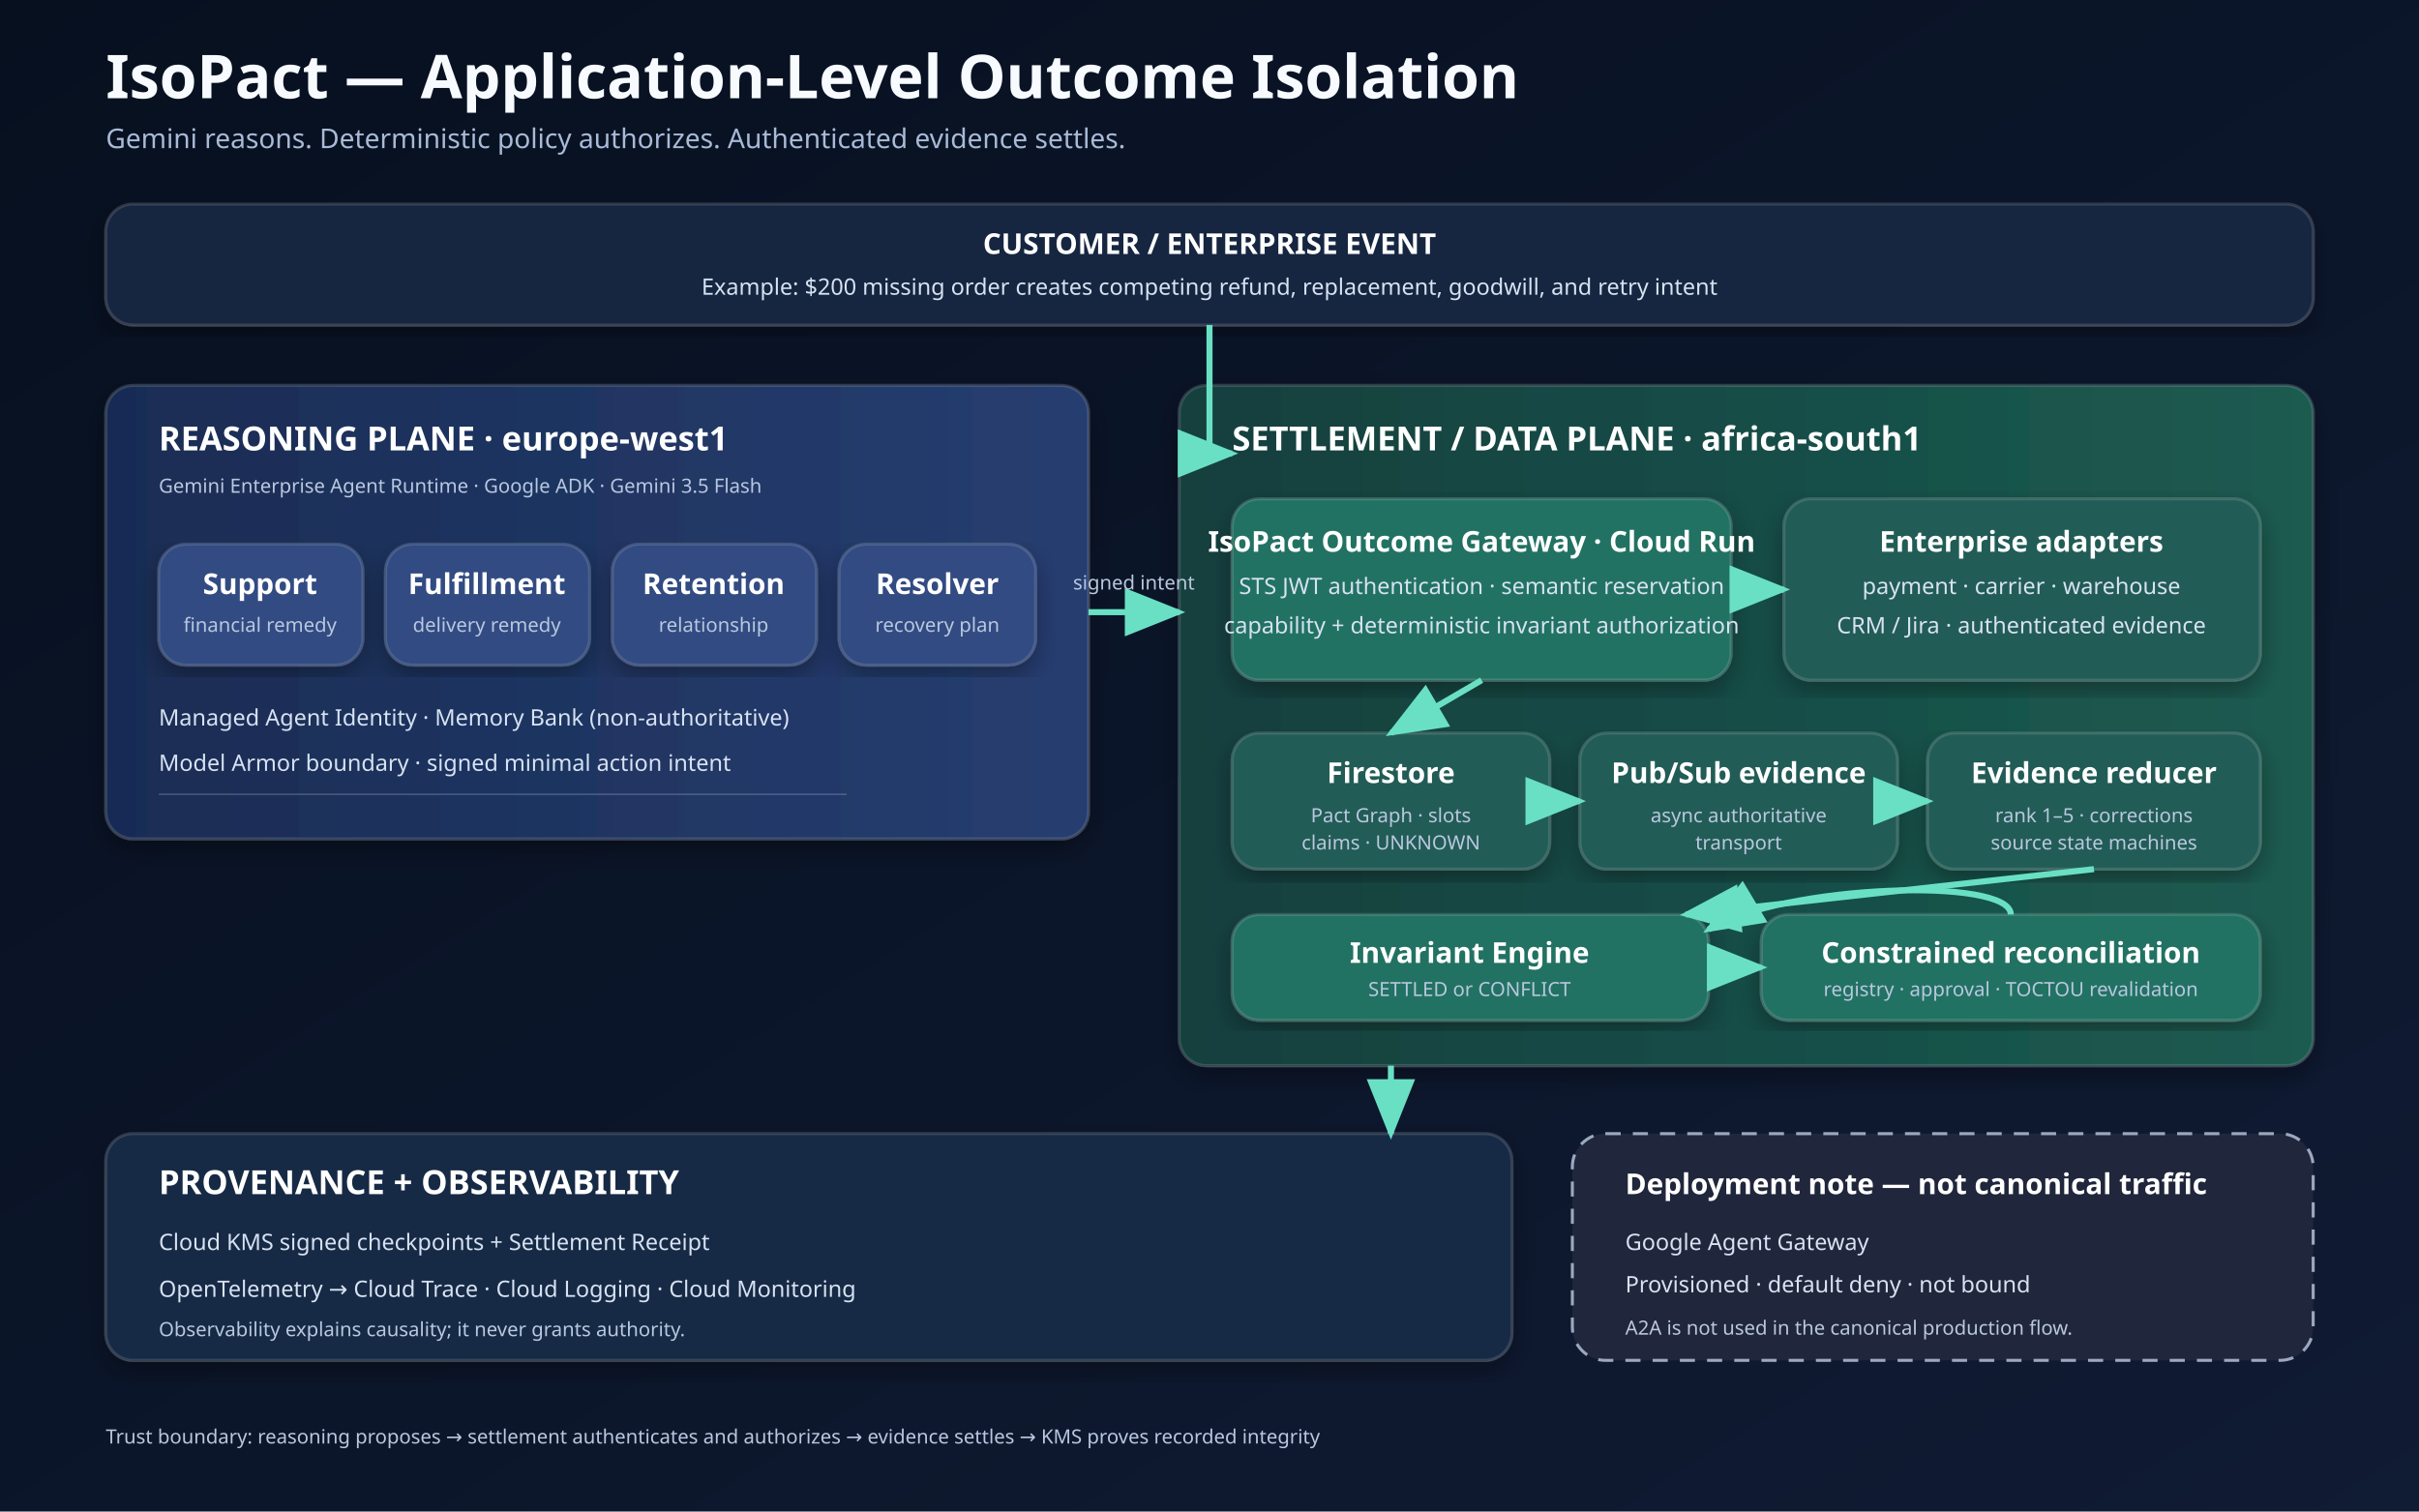
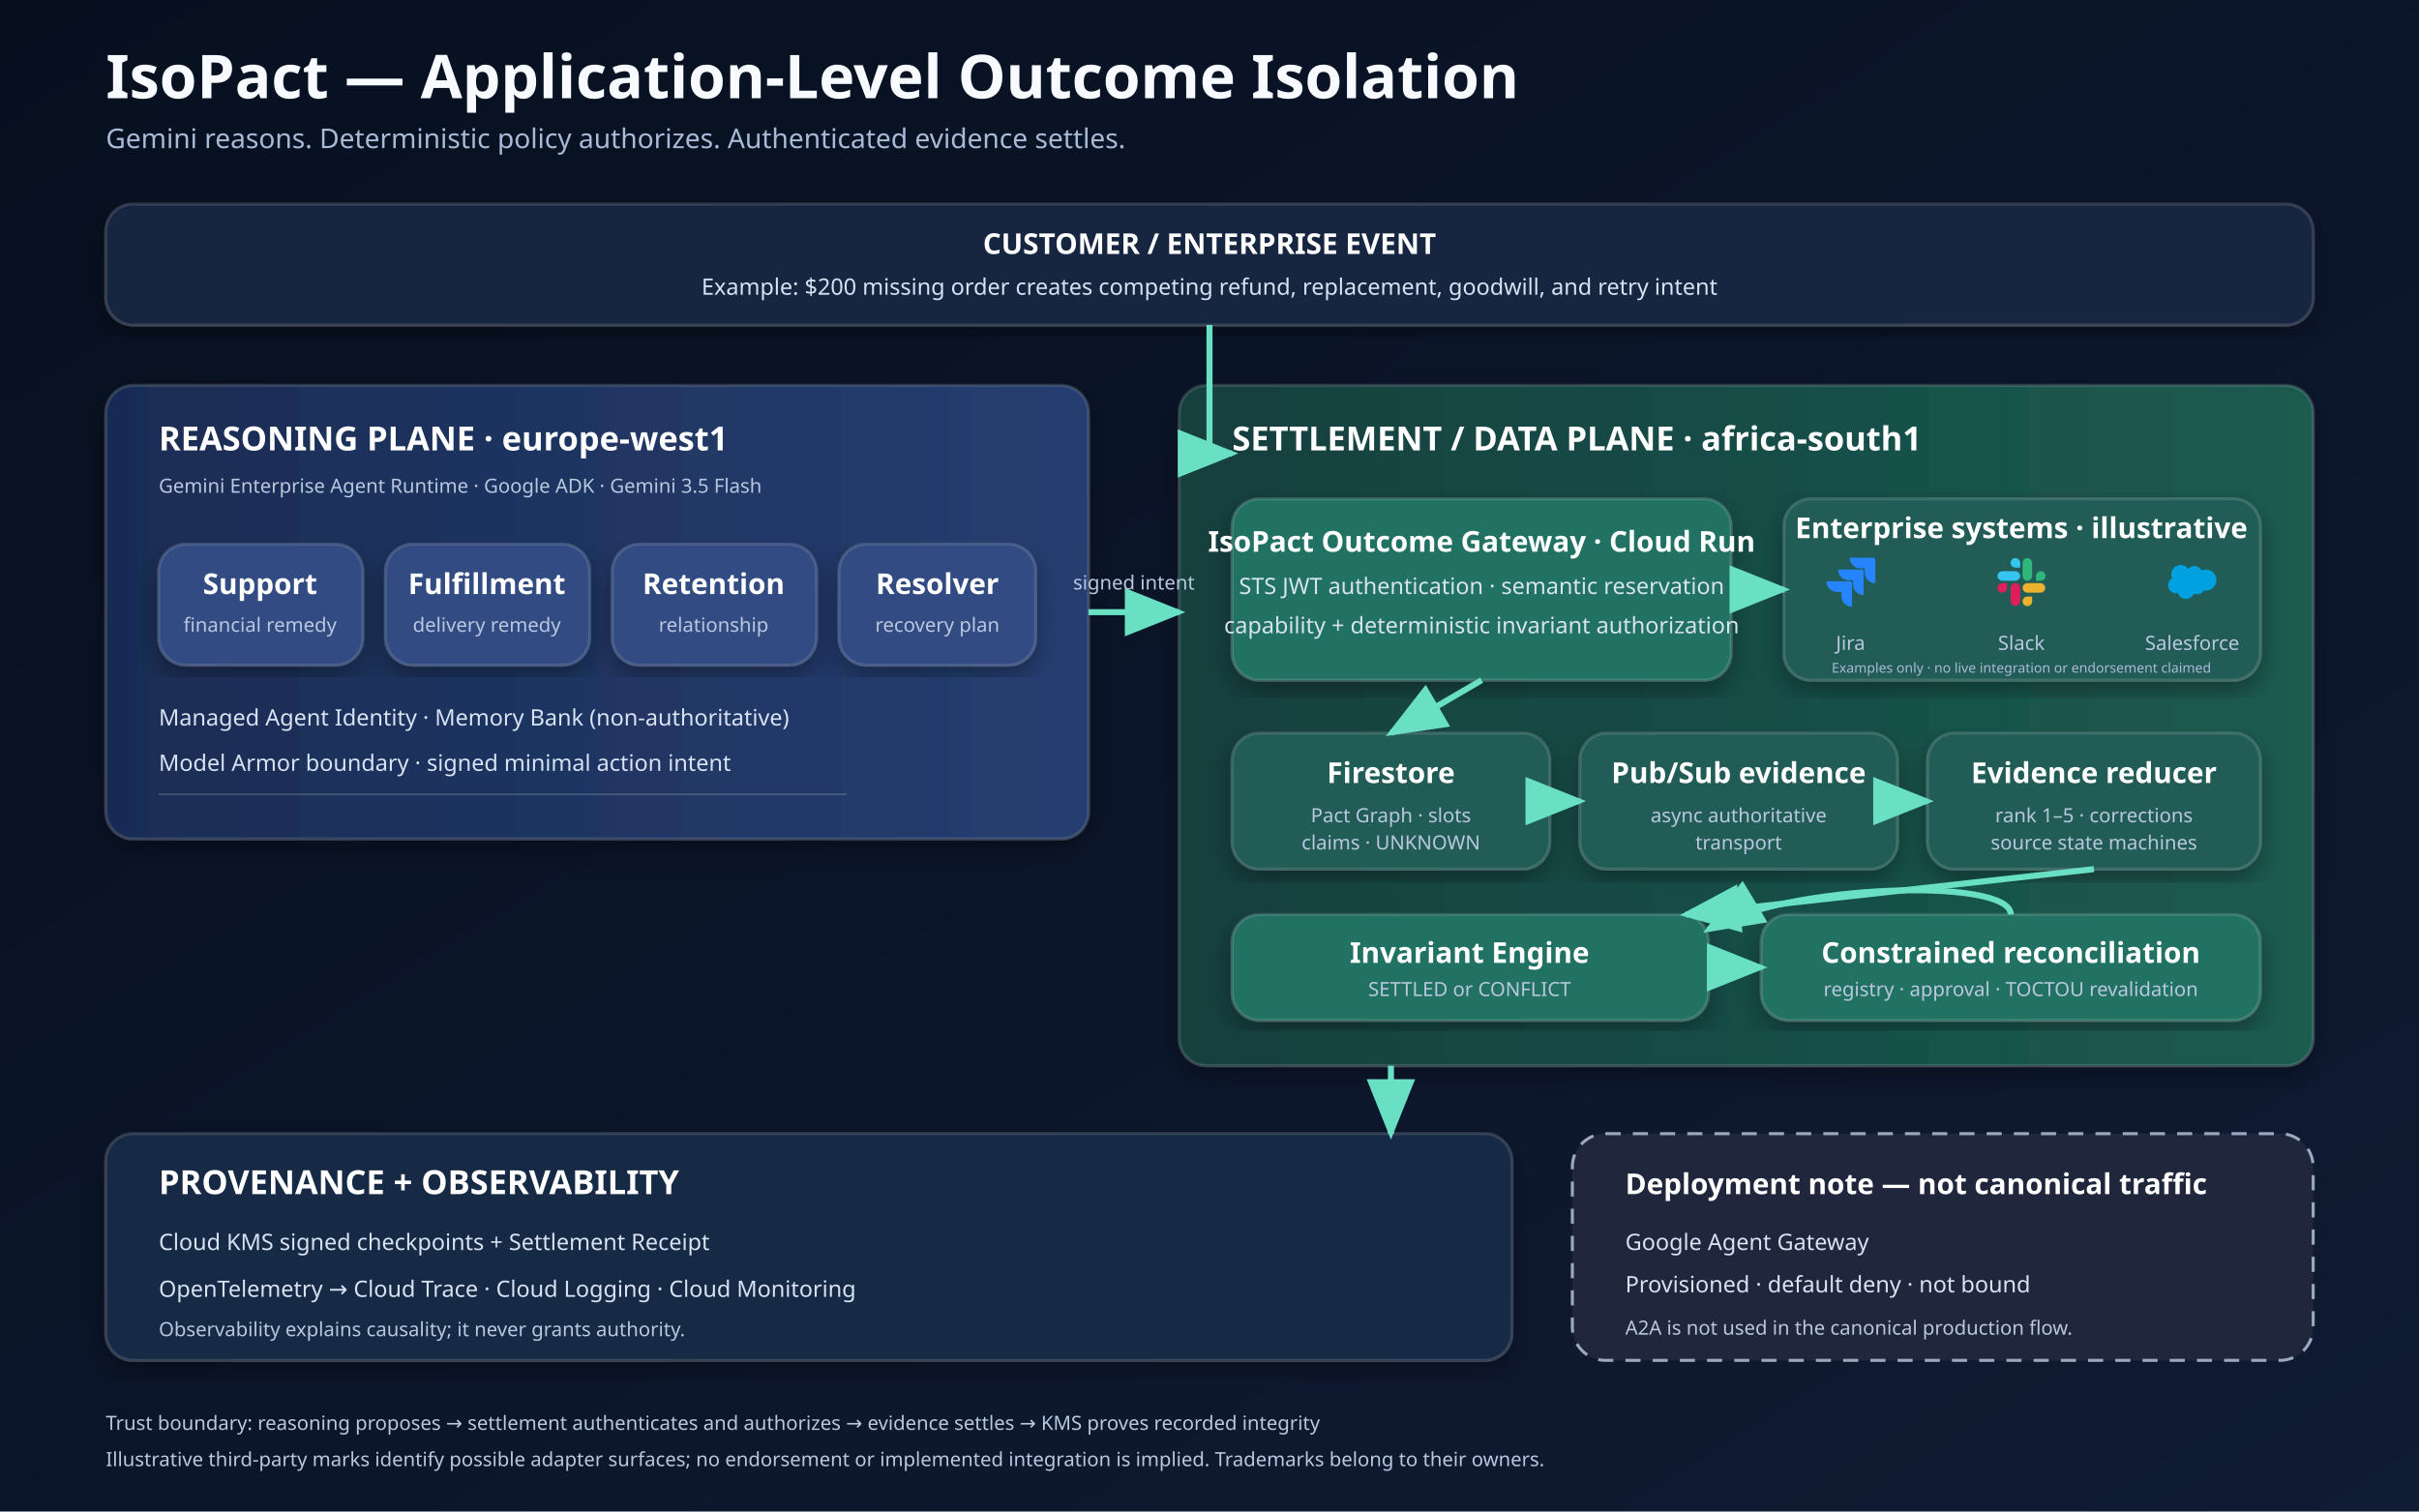
<svg xmlns="http://www.w3.org/2000/svg" width="1600" height="1000" viewBox="0 0 1600 1000">
  <defs>
    <linearGradient id="bg" x1="0" y1="0" x2="1" y2="1">
      <stop stop-color="#07101f" />
      <stop offset="1" stop-color="#101b34" />
    </linearGradient>
    <linearGradient id="reason" x1="0" x2="1">
      <stop stop-color="#192c54" />
      <stop offset="1" stop-color="#263e70" />
    </linearGradient>
    <linearGradient id="settle" x1="0" x2="1">
      <stop stop-color="#153f3e" />
      <stop offset="1" stop-color="#1b5b50" />
    </linearGradient>
    <filter id="shadow">
      <feDropShadow dx="0" dy="7" stdDeviation="9" flood-opacity=".35" />
    </filter>
    <marker id="arrow" markerWidth="12" markerHeight="12" refX="9" refY="4" orient="auto">
      <path d="M0,0 L10,4 L0,8 Z" fill="#69e0c4" />
    </marker>
    <style>
-       .title{font:700 40px system-ui,Segoe UI;fill:#f7fbff}.sub{font:500 18px system-ui,Segoe UI;fill:#a9bad7}.region{font:700 22px system-ui,Segoe UI;fill:#fff}.boxTitle{font:700 19px system-ui,Segoe UI;fill:#fff}.body{font:500 15px system-ui,Segoe UI;fill:#d7e2f2}.tiny{font:500 13px system-ui,Segoe UI;fill:#b9c8df}.box{stroke:#ffffff22;stroke-width:2;rx:18;filter:url(#shadow)}.line{stroke:#69e0c4;stroke-width:4;fill:none;marker-end:url(#arrow)}
+       .title{font:700 40px system-ui,Segoe UI;fill:#f7fbff}.sub{font:500 18px system-ui,Segoe UI;fill:#a9bad7}.region{font:700 22px system-ui,Segoe UI;fill:#fff}.boxTitle{font:700 19px system-ui,Segoe UI;fill:#fff}.body{font:500 15px system-ui,Segoe UI;fill:#d7e2f2}.tiny{font:500 13px system-ui,Segoe UI;fill:#b9c8df}.micro{font:500 9px system-ui,Segoe UI;fill:#a9bad7}.box{stroke:#ffffff22;stroke-width:2;rx:18;filter:url(#shadow)}.line{stroke:#69e0c4;stroke-width:4;fill:none;marker-end:url(#arrow)}
    </style>
  </defs>
  <rect width="1600" height="1000" fill="url(#bg)" />
  <text x="70" y="65" class="title">IsoPact — Application-Level Outcome Isolation</text>
  <text x="70" y="98" class="sub">Gemini reasons. Deterministic policy authorizes. Authenticated evidence settles.</text>
  <rect x="70" y="135" width="1460" height="80" rx="18" fill="#18253f" class="box" />
  <text x="800" y="168" text-anchor="middle" class="boxTitle">CUSTOMER / ENTERPRISE EVENT</text>
  <text x="800" y="195" text-anchor="middle" class="body">Example: $200 missing order creates competing refund, replacement, goodwill, and retry intent</text>
  <rect x="70" y="255" width="650" height="300" rx="24" fill="url(#reason)" class="box" />
  <text x="105" y="298" class="region">REASONING PLANE · europe-west1</text>
  <text x="105" y="326" class="tiny">Gemini Enterprise Agent Runtime · Google ADK · Gemini 3.5 Flash</text>
  <g>
    <rect x="105" y="360" width="135" height="80" fill="#304b82" class="box" />
    <text x="172" y="393" text-anchor="middle" class="boxTitle">Support</text>
    <text x="172" y="418" text-anchor="middle" class="tiny">financial remedy</text>
    <rect x="255" y="360" width="135" height="80" fill="#304b82" class="box" />
    <text x="322" y="393" text-anchor="middle" class="boxTitle">Fulfillment</text>
    <text x="322" y="418" text-anchor="middle" class="tiny">delivery remedy</text>
    <rect x="405" y="360" width="135" height="80" fill="#304b82" class="box" />
    <text x="472" y="393" text-anchor="middle" class="boxTitle">Retention</text>
    <text x="472" y="418" text-anchor="middle" class="tiny">relationship</text>
    <rect x="555" y="360" width="130" height="80" fill="#304b82" class="box" />
    <text x="620" y="393" text-anchor="middle" class="boxTitle">Resolver</text>
    <text x="620" y="418" text-anchor="middle" class="tiny">recovery plan</text>
  </g>
  <text x="105" y="480" class="body">Managed Agent Identity · Memory Bank (non-authoritative)</text>
  <text x="105" y="510" class="body">Model Armor boundary · signed minimal action intent</text>
  <rect x="105" y="525" width="455" height="1" fill="#ffffff33" />
  <rect x="780" y="255" width="750" height="450" rx="24" fill="url(#settle)" class="box" />
  <text x="815" y="298" class="region">SETTLEMENT / DATA PLANE · africa-south1</text>
  <rect x="815" y="330" width="330" height="120" fill="#237263" class="box" />
  <text x="980" y="365" text-anchor="middle" class="boxTitle">IsoPact Outcome Gateway · Cloud Run</text>
  <text x="980" y="393" text-anchor="middle" class="body">STS JWT authentication · semantic reservation</text>
  <text x="980" y="419" text-anchor="middle" class="body">capability + deterministic invariant authorization</text>
  <rect x="1180" y="330" width="315" height="120" fill="#225b56" class="box" />
-   <text x="1337" y="365" text-anchor="middle" class="boxTitle">Enterprise adapters</text>
-   <text x="1337" y="393" text-anchor="middle" class="body">payment · carrier · warehouse</text>
-   <text x="1337" y="419" text-anchor="middle" class="body">CRM / Jira · authenticated evidence</text>
+   <text x="1337" y="356" text-anchor="middle" class="boxTitle">Enterprise systems · illustrative</text>
+   <g aria-label="Jira" transform="translate(1208 369) scale(1.35)">
+     <path fill="#2684FF" d="M11.571 11.513H0a5.218 5.218 0 0 0 5.232 5.215h2.13v2.057A5.215 5.215 0 0 0 12.575 24V12.518a1.005 1.005 0 0 0-1.005-1.005zm5.723-5.756H5.736a5.215 5.215 0 0 0 5.215 5.214h2.129v2.058a5.218 5.218 0 0 0 5.215 5.214V6.758a1.001 1.001 0 0 0-1.001-1.001zM23.013 0H11.455a5.215 5.215 0 0 0 5.215 5.215h2.129v2.057A5.215 5.215 0 0 0 24 12.483V1.005A1.001 1.001 0 0 0 23.013 0Z" />
+   </g>
+   <g aria-label="Slack" transform="translate(1321 369) scale(.5)">
+     <path fill="#E01E5A" d="M17.78 40.31c0-3.73 2.82-6.73 6.32-6.73s6.32 3 6.32 6.73v16.57c0 3.73-2.82 6.73-6.32 6.73s-6.32-3-6.32-6.73z" />
+     <path fill="#ECB22D" d="M40.31 46.22c-3.73 0-6.73-2.82-6.73-6.32s3-6.32 6.73-6.32h16.57c3.73 0 6.73 2.82 6.73 6.32s-3 6.32-6.73 6.32z" />
+     <path fill="#2FB67C" d="M33.58 7.12c0-3.73 2.82-6.73 6.32-6.73s6.32 3 6.32 6.73v16.57c0 3.73-2.82 6.73-6.32 6.73s-6.32-3-6.32-6.73z" />
+     <path fill="#36C5F1" d="M7.12 30.42c-3.73 0-6.73-2.82-6.73-6.32s3-6.32 6.73-6.32h16.57c3.73 0 6.73 2.82 6.73 6.32s-3 6.32-6.73 6.32z" />
+     <path fill="#ECB22D" d="M33.58 57.67a6.31 6.31 0 0 0 6.32 6.32c3.5 0 6.32-2.82 6.32-6.32v-6.32H39.9a6.31 6.31 0 0 0-6.32 6.32z" />
+     <path fill="#2FB67C" d="M57.67 30.42h-6.32V24.1c0-3.5 2.82-6.32 6.32-6.32s6.32 2.82 6.32 6.32-2.82 6.32-6.32 6.32z" />
+     <path fill="#E01E5A" d="M6.71 33.58h6.32v6.32c0 3.5-2.82 6.32-6.32 6.32S.39 43.4.39 39.9s2.82-6.32 6.32-6.32z" />
+     <path fill="#36C5F1" d="M30.42 6.71v6.32H24.1c-3.5 0-6.32-2.82-6.32-6.32S20.6.39 24.1.39s6.32 2.82 6.32 6.32z" />
+   </g>
+   <g aria-label="Salesforce" transform="translate(1434 369) scale(.5)">
+     <path fill="#00A1E0" d="M26.62 14.49c2.07-2.14 4.95-3.5 8.13-3.5 4.24 0 7.91 2.36 9.88 5.86a13.6 13.6 0 0 1 5.6-1.18c7.63 0 13.8 6.23 13.8 13.91S57.82 43.5 50.2 43.5c-.93 0-1.83-.09-2.71-.27a10.1 10.1 0 0 1-8.82 5.17c-1.58 0-3.08-.37-4.41-1a11.5 11.5 0 0 1-10.59 7.02 11.5 11.5 0 0 1-10.8-7.54c-.71.15-1.44.22-2.19.22C4.78 47.1 0 42.27 0 36.29a10.82 10.82 0 0 1 5.34-9.36 12.2 12.2 0 0 1-1.03-4.95c-.03-6.82 5.56-12.39 12.41-12.39 3.98 0 7.56 1.92 9.9 4.9" />
+   </g>
+   <text x="1224" y="430" text-anchor="middle" class="tiny">Jira</text>
+   <text x="1337" y="430" text-anchor="middle" class="tiny">Slack</text>
+   <text x="1450" y="430" text-anchor="middle" class="tiny">Salesforce</text>
+   <text x="1337" y="445" text-anchor="middle" class="micro">Examples only · no live integration or endorsement claimed</text>
  <rect x="815" y="485" width="210" height="90" fill="#225b56" class="box" />
  <text x="920" y="518" text-anchor="middle" class="boxTitle">Firestore</text>
  <text x="920" y="544" text-anchor="middle" class="tiny">Pact Graph · slots</text>
  <text x="920" y="562" text-anchor="middle" class="tiny">claims · UNKNOWN</text>
  <rect x="1045" y="485" width="210" height="90" fill="#225b56" class="box" />
  <text x="1150" y="518" text-anchor="middle" class="boxTitle">Pub/Sub evidence</text>
  <text x="1150" y="544" text-anchor="middle" class="tiny">async authoritative</text>
  <text x="1150" y="562" text-anchor="middle" class="tiny">transport</text>
  <rect x="1275" y="485" width="220" height="90" fill="#225b56" class="box" />
  <text x="1385" y="518" text-anchor="middle" class="boxTitle">Evidence reducer</text>
  <text x="1385" y="544" text-anchor="middle" class="tiny">rank 1–5 · corrections</text>
  <text x="1385" y="562" text-anchor="middle" class="tiny">source state machines</text>
  <rect x="815" y="605" width="315" height="70" fill="#237263" class="box" />
  <text x="972" y="637" text-anchor="middle" class="boxTitle">Invariant Engine</text>
  <text x="972" y="659" text-anchor="middle" class="tiny">SETTLED or CONFLICT</text>
  <rect x="1165" y="605" width="330" height="70" fill="#237263" class="box" />
  <text x="1330" y="637" text-anchor="middle" class="boxTitle">Constrained reconciliation</text>
  <text x="1330" y="659" text-anchor="middle" class="tiny">registry · approval · TOCTOU revalidation</text>
  <path d="M800 215 L800 300 L815 300" class="line" />
  <path d="M720 405 L780 405" class="line" />
  <text x="750" y="390" text-anchor="middle" class="tiny">signed intent</text>
  <path d="M1145 390 L1180 390" class="line" />
  <path d="M980 450 L920 485" class="line" />
  <path d="M1025 530 L1045 530" class="line" />
  <path d="M1255 530 L1275 530" class="line" />
  <path d="M1385 575 L1115 605" class="line" />
  <path d="M1130 640 L1165 640" class="line" />
  <path d="M1330 605 C1330 580 1180 585 1130 615" class="line" />
  <rect x="70" y="750" width="930" height="150" rx="22" fill="#162944" class="box" />
  <text x="105" y="790" class="region">PROVENANCE + OBSERVABILITY</text>
  <text x="105" y="827" class="body">Cloud KMS signed checkpoints + Settlement Receipt</text>
  <text x="105" y="858" class="body">OpenTelemetry → Cloud Trace · Cloud Logging · Cloud Monitoring</text>
  <text x="105" y="884" class="tiny">Observability explains causality; it never grants authority.</text>
  <path d="M920 705 L920 750" class="line" />
  <rect x="1040" y="750" width="490" height="150" rx="22" fill="#20263b" stroke="#9ba8bd" stroke-width="2" stroke-dasharray="10 8" />
  <text x="1075" y="790" class="boxTitle">Deployment note — not canonical traffic</text>
  <text x="1075" y="827" class="body">Google Agent Gateway</text>
  <text x="1075" y="855" class="body">Provisioned · default deny · not bound</text>
  <text x="1075" y="883" class="tiny">A2A is not used in the canonical production flow.</text>
-   <text x="70" y="955" class="tiny">Trust boundary: reasoning proposes → settlement authenticates and authorizes → evidence settles → KMS proves recorded integrity</text>
+   <text x="70" y="946" class="tiny">Trust boundary: reasoning proposes → settlement authenticates and authorizes → evidence settles → KMS proves recorded integrity</text>
+   <text x="70" y="970" class="tiny">Illustrative third-party marks identify possible adapter surfaces; no endorsement or implemented integration is implied. Trademarks belong to their owners.</text>
</svg>
